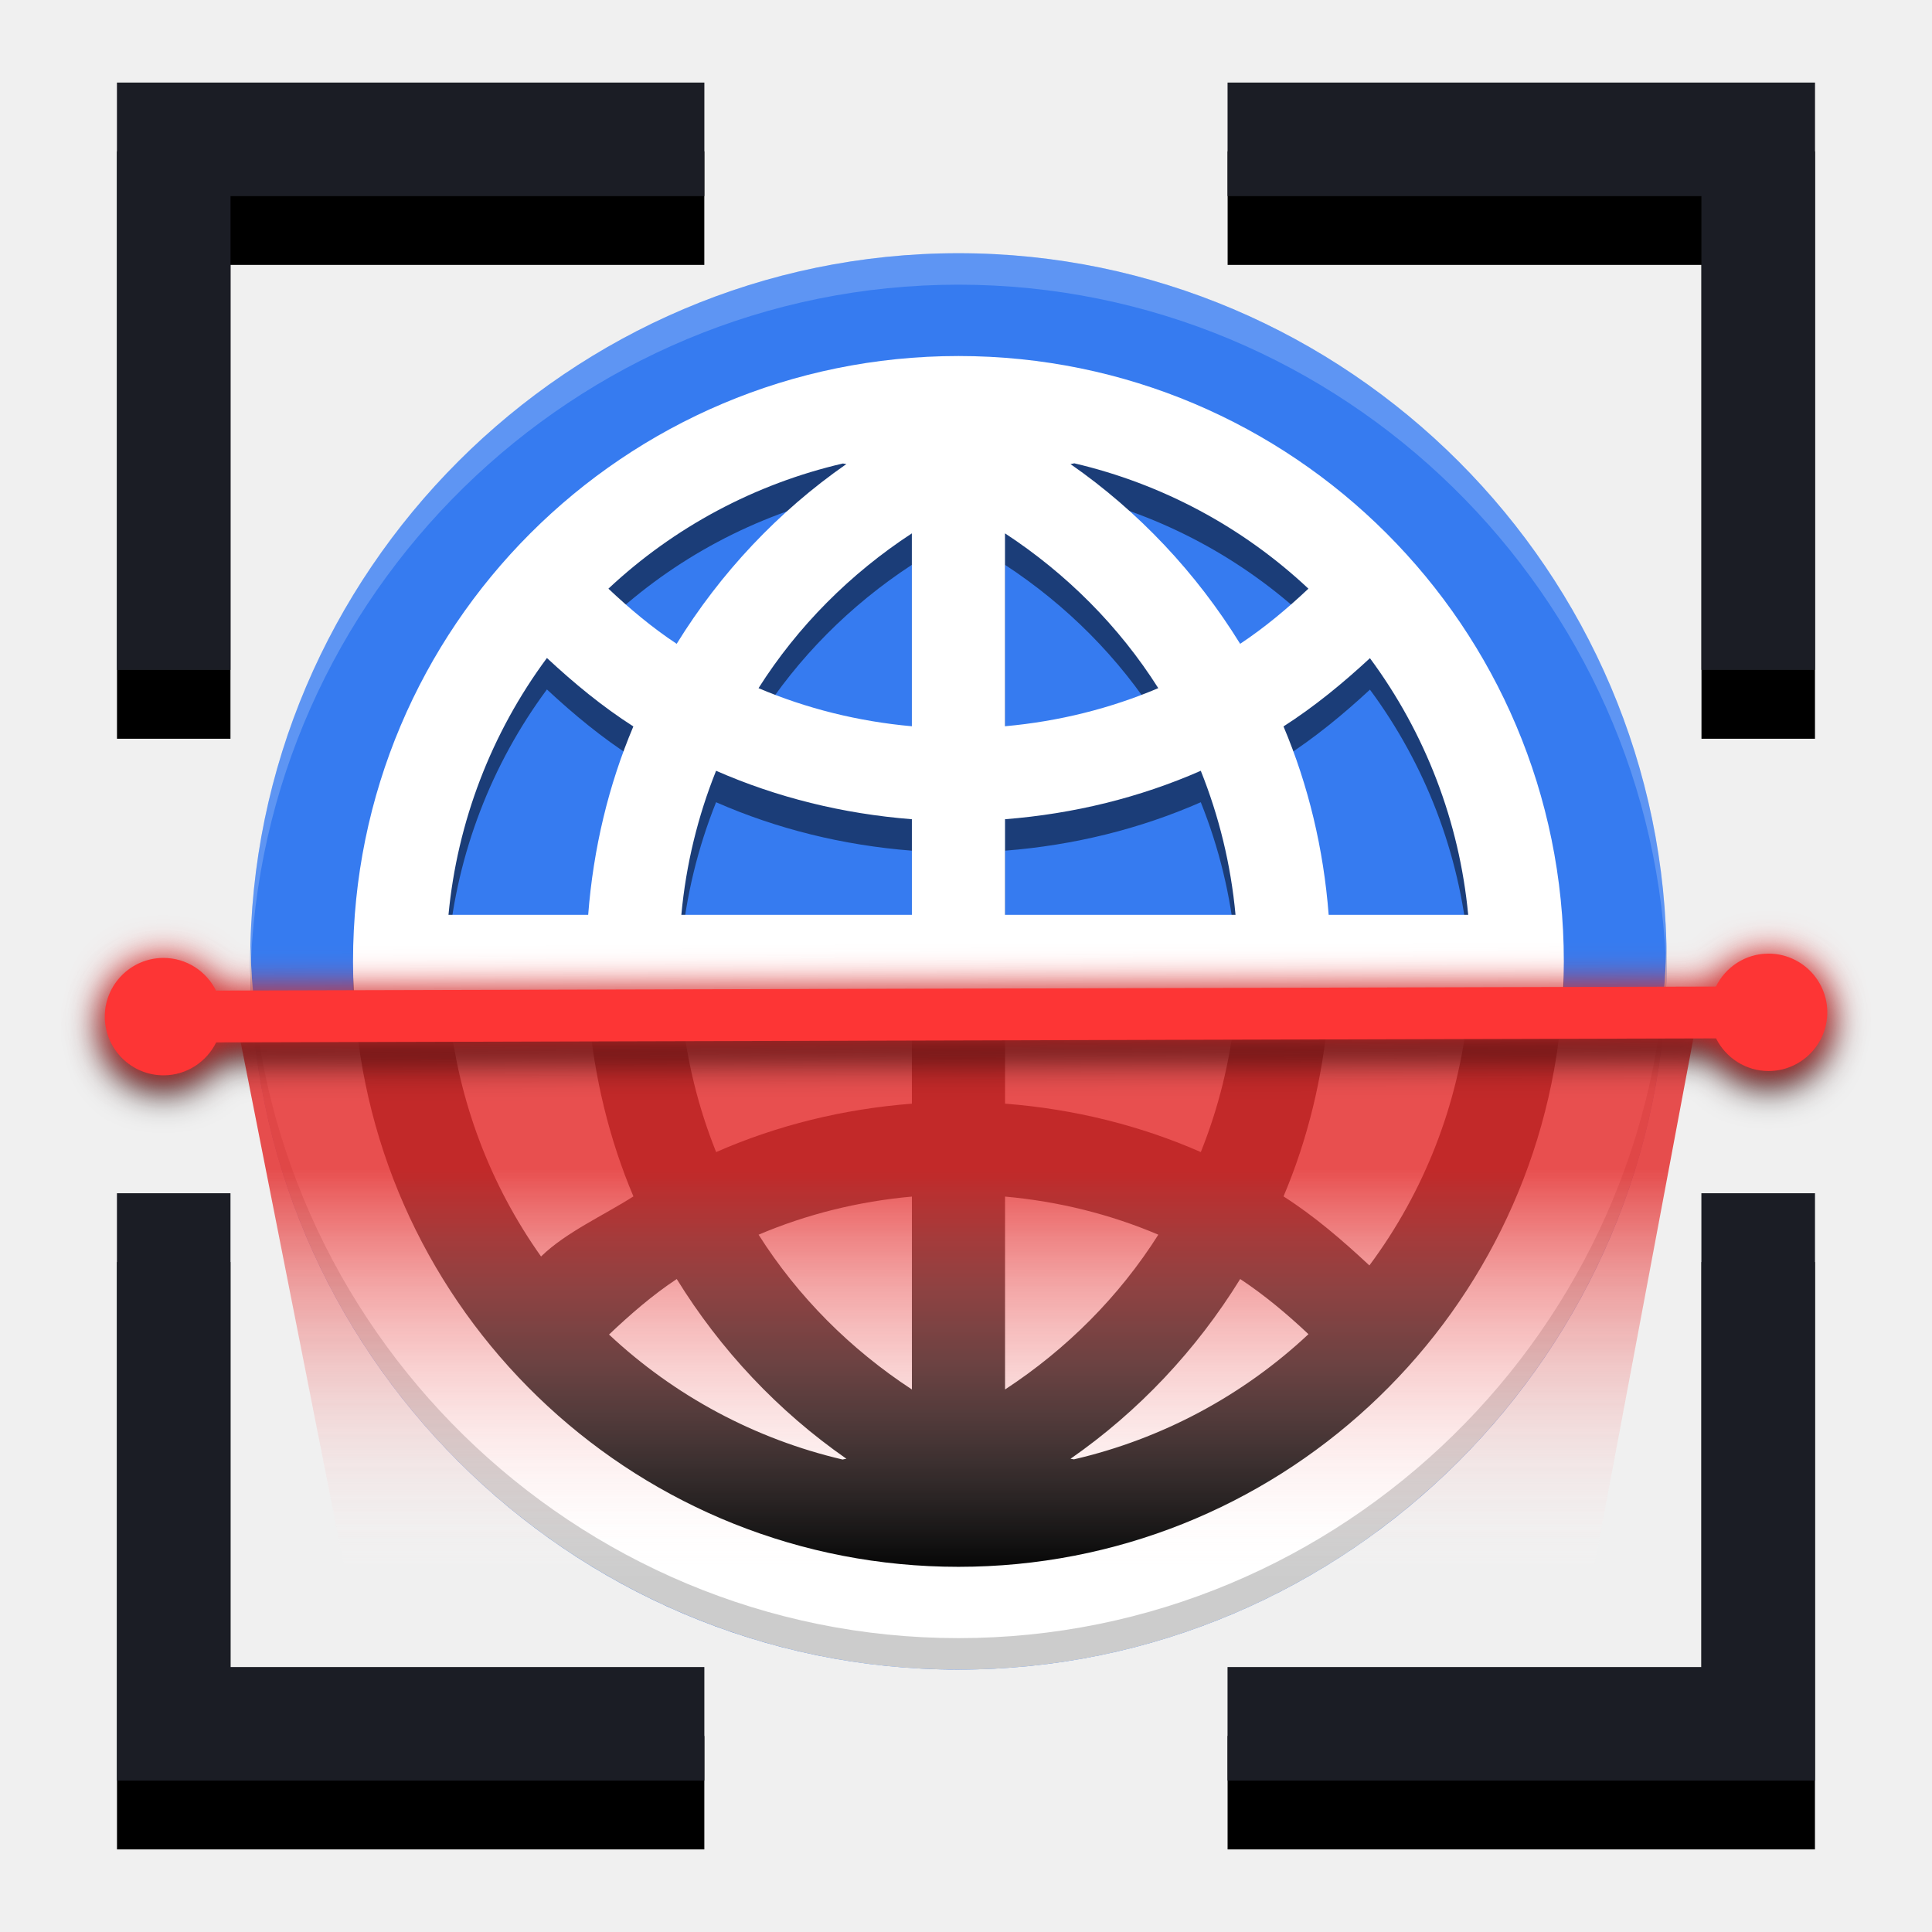
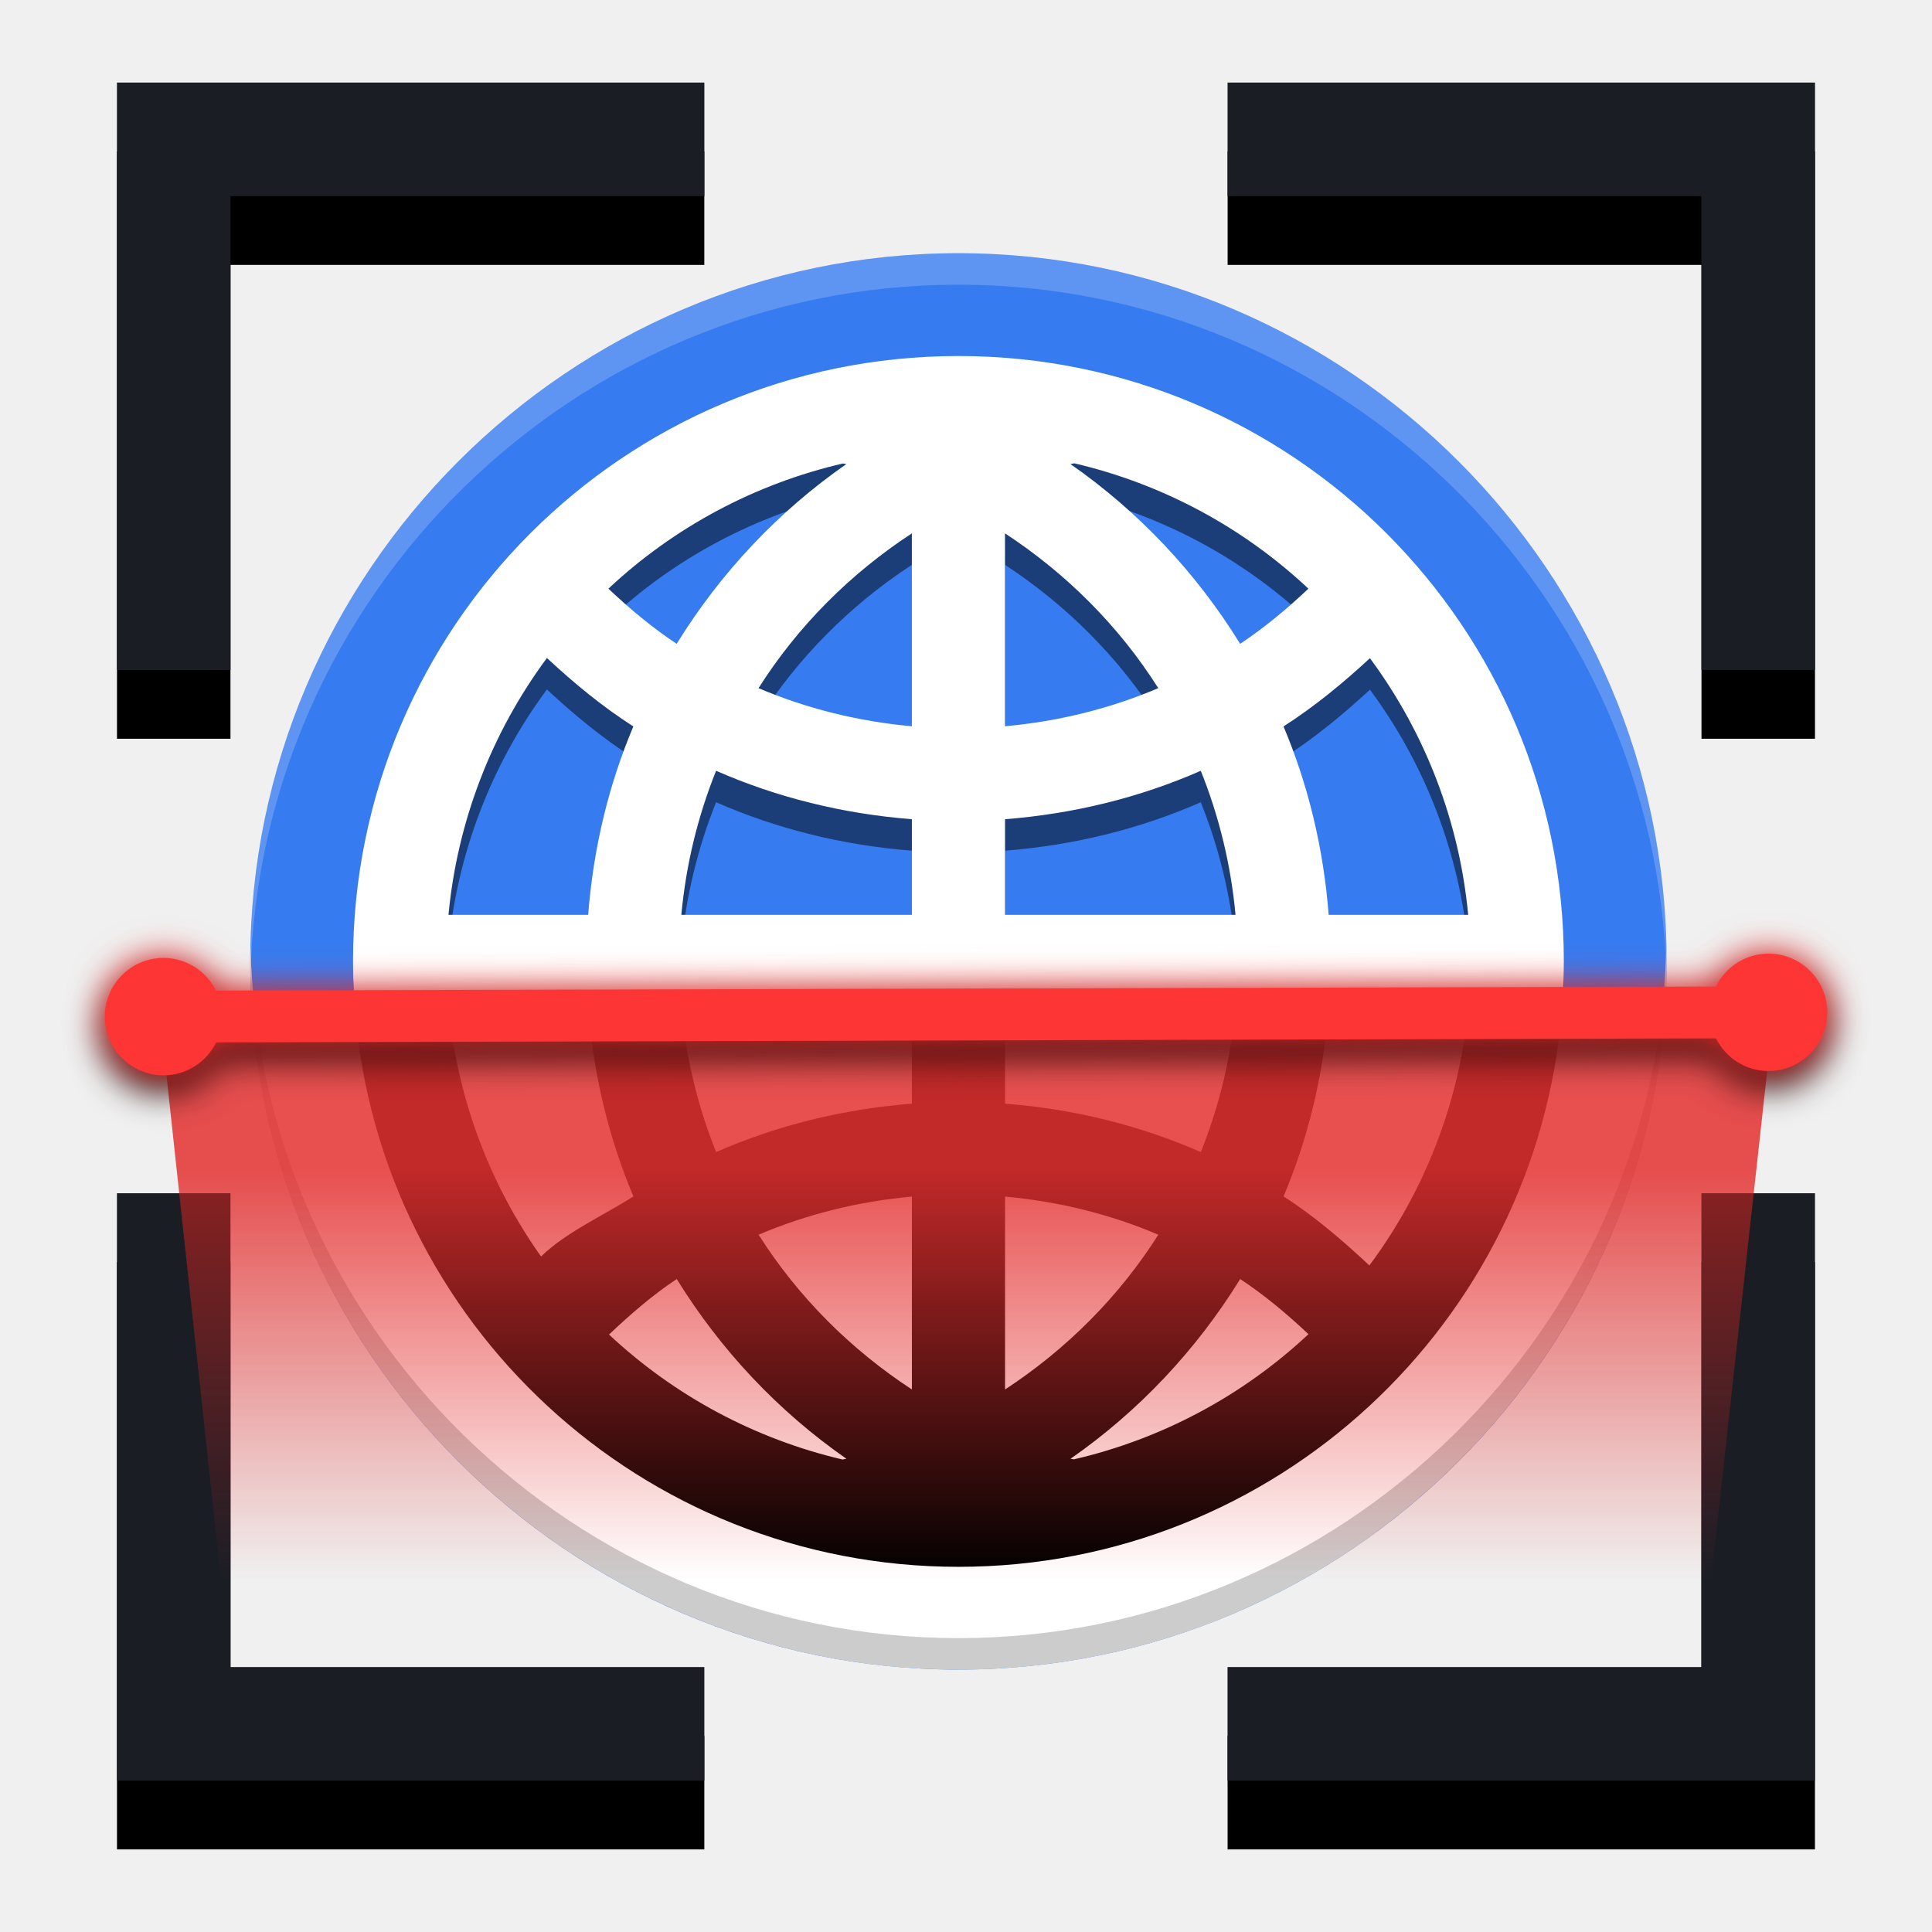
<svg xmlns="http://www.w3.org/2000/svg" width="512" height="512" version="1.1" viewBox="0 0 135.47 135.47">
  <defs>
    <linearGradient id="b" x1="969.23" x2="969.23" y1="1072.3" y2="817.88" gradientTransform="matrix(.11204 0 0 -.1131 -41.202 203.25)" gradientUnits="userSpaceOnUse">
      <stop stop-color="#e43030" offset="0" />
-       <stop stop-color="#fff" stop-opacity="0" offset="1" />
+       <stop stop-color="#e43030" stop-opacity="0" offset="1" />
    </linearGradient>
    <filter id="a" x="-.026" y="-.364" width="1.051" height="1.727" color-interpolation-filters="sRGB">
      <feGaussianBlur stdDeviation="1.293" />
    </filter>
  </defs>
  <path d="m8.203 10.617v41.184h7.957v-33.224h33.226v-7.959zm77.877 0v7.959h33.226v33.224h7.959v-41.184zm-77.877 77.879v41.184h41.184v-7.957h-33.226v-33.226zm111.1 0v33.226h-33.226v7.957h41.186v-41.184z" color="#000000" color-rendering="auto" dominant-baseline="auto" image-rendering="auto" shape-rendering="auto" solid-color="#000000" stop-color="#000000" style="font-feature-settings:normal;font-variant-alternates:normal;font-variant-caps:normal;font-variant-east-asian:normal;font-variant-ligatures:normal;font-variant-numeric:normal;font-variant-position:normal;font-variation-settings:normal;inline-size:0;isolation:auto;mix-blend-mode:normal;shape-margin:0;shape-padding:0;text-decoration-color:#000000;text-decoration-line:none;text-decoration-style:solid;text-indent:0;text-orientation:mixed;text-transform:none;white-space:normal" />
  <path d="m67.204 17.755c-27.296 0-49.658 22.364-49.658 49.658s22.364 49.658 49.658 49.658 49.658-22.363 49.658-49.658c0-27.296-22.363-49.658-49.658-49.658z" color="#000000" color-rendering="auto" dominant-baseline="auto" fill="#367bf0" image-rendering="auto" shape-rendering="auto" solid-color="#000000" stroke-width="1.095" style="font-feature-settings:normal;font-variant-alternates:normal;font-variant-caps:normal;font-variant-ligatures:normal;font-variant-numeric:normal;font-variant-position:normal;isolation:auto;mix-blend-mode:normal;shape-padding:0;text-decoration-color:#000000;text-decoration-line:none;text-decoration-style:solid;text-indent:0;text-orientation:mixed;text-transform:none;white-space:normal" />
  <path d="m67.204 27.17c-23.445 0-42.45 19.004-42.45 42.45 0 23.444 19.004 42.45 42.45 42.45 23.444 0 42.45-19.004 42.45-42.45 0-23.445-19.004-42.45-42.45-42.45zm8.123 7.523c6.15 1.437 11.813 4.468 16.418 8.79-1.494 1.405-3.07 2.73-4.787 3.867-3.068-4.97-7.111-9.273-11.898-12.604 0.091-0.019 0.183-0.026 0.268-0.053zm-16.223 0.013c0.079 0.021 0.163 0.021 0.242 0.04-4.787 3.331-8.831 7.634-11.898 12.604-1.724-1.137-3.293-2.462-4.787-3.867 4.613-4.322 10.284-7.349 16.444-8.778zm4.834 4.898v13.527c-3.782-0.341-7.4-1.248-10.751-2.672 2.755-4.349 6.439-8.032 10.751-10.854zm6.531 0c4.309 2.823 7.994 6.505 10.748 10.854-3.35 1.424-6.969 2.332-10.748 2.672zm-32.12 8.739c1.888 1.756 3.873 3.401 6.061 4.8-1.737 4.107-2.808 8.56-3.167 13.21h-9.796c0.617-6.52 3.004-12.749 6.903-18.01zm57.709 0.013c3.892 5.259 6.276 11.484 6.89 17.997h-9.783c-0.359-4.649-1.431-9.103-3.167-13.21 2.181-1.399 4.173-3.038 6.061-4.787zm-45.846 7.896c4.258 1.869 8.881 3.017 13.728 3.397v6.705h-16.165c0.327-3.539 1.163-6.928 2.436-10.102zm33.986 0c1.273 3.174 2.109 6.563 2.436 10.102h-16.163v-6.705c4.845-0.38 9.469-1.528 13.727-3.397zm-52.735 16.635h9.783c0.359 4.649 1.431 9.103 3.167 13.21-2.103 1.346-4.715 2.502-6.477 4.213-3.65-5.14-5.883-11.15-6.473-17.424zm16.314 0h16.165v6.707c-4.847 0.378-9.47 1.526-13.728 3.395-1.273-3.174-2.109-6.563-2.436-10.102zm22.696 0h16.162c-0.328 3.54-1.163 6.928-2.436 10.102-4.258-1.869-8.881-3.017-13.727-3.395zm22.693 0h9.796c-0.62 6.537-3.021 12.78-6.943 18.05-1.886-1.758-3.833-3.442-6.02-4.84 1.737-4.107 2.808-8.56 3.167-13.21zm-29.224 13.223v13.527c-4.311-2.823-7.995-6.505-10.751-10.854 3.35-1.424 6.969-2.332 10.751-2.672zm6.531 0c3.78 0.341 7.398 1.248 10.748 2.672-2.755 4.349-6.439 8.032-10.748 10.854zm-23.021 5.78c3.068 4.97 7.111 9.273 11.898 12.604-0.091 0.019-0.183 0.026-0.268 0.053-6.133-1.435-11.781-4.458-16.379-8.764 1.49-1.409 3.031-2.755 4.749-3.892zm39.51 0c1.718 1.137 3.293 2.462 4.787 3.867-4.613 4.322-10.284 7.349-16.444 8.778-0.079-0.021-0.163-0.021-0.242-0.04 4.787-3.331 8.831-7.634 11.898-12.604z" opacity=".5" stroke-width="1.095" />
  <path d="m17.558 66.309c3.36e-4 0.015 0.001 0.03 0.002 0.045 3.45e-4 -0.015 7.7e-5 -0.03 4.31e-4 -0.045zm0.002 0.045c-0.008 0.352-0.014 0.705-0.014 1.058 0 21.936 14.447 40.684 34.287 47.2 0.002 7.4e-4 0.005 2e-3 0.007 3e-3 0.8 0.263 1.608 0.505 2.424 0.727 0.082 0.022 0.163 0.045 0.246 0.067 0.223 0.06 0.447 0.117 0.672 0.174 0.119 0.03 0.238 0.059 0.358 0.088 0.217 0.053 0.433 0.106 0.652 0.156 0.089 0.02 0.178 0.039 0.268 0.059 0.216 0.048 0.432 0.097 0.649 0.142 0.162 0.034 0.325 0.065 0.487 0.098 0.195 0.039 0.392 0.077 0.588 0.114 0.164 0.031 0.329 0.06 0.494 0.089 0.245 0.043 0.49 0.084 0.736 0.123 0.108 0.017 0.215 0.036 0.322 0.052 0.364 0.056 0.73 0.107 1.097 0.155 0.08 0.01 0.159 0.02 0.239 0.03 0.302 0.038 0.604 0.072 0.908 0.105 0.098 0.011 0.196 0.021 0.295 0.031 0.374 0.037 0.748 0.072 1.125 0.101 0.4 0.031 0.803 0.056 1.206 0.077 0.054 3e-3 0.108 5e-3 0.161 7e-3 0.344 0.017 0.689 0.03 1.035 0.04 0.069 2e-3 0.139 4e-3 0.208 5e-3 0.397 9e-3 0.795 0.016 1.195 0.016 7.385 0 14.409-1.639 20.726-4.568 1.17e-4 -7e-5 3.2e-4 5e-5 4.37e-4 0 0.824-0.382 1.635-0.787 2.435-1.212 1.599-0.851 3.146-1.786 4.636-2.8h4.21e-4c0.015-0.011 0.03-0.021 0.046-0.032 0.345-0.235 0.685-0.475 1.024-0.719 0.078-0.056 0.155-0.113 0.232-0.17 0.275-0.201 0.548-0.403 0.819-0.609 0.097-0.073 0.192-0.147 0.288-0.222 0.264-0.203 0.525-0.409 0.785-0.618 0.082-0.066 0.163-0.131 0.246-0.198 0.284-0.231 0.565-0.464 0.842-0.702 0.055-0.047 0.111-0.093 0.165-0.141 0.333-0.286 0.663-0.576 0.989-0.87 0.682-0.617 1.347-1.254 1.995-1.907l4e-3 -4e-3c4e-3 -4e-3 6e-3 -7e-3 0.01-0.011 0.31-0.313 0.615-0.631 0.917-0.951 0.028-0.029 0.054-0.059 0.082-0.088 0.286-0.306 0.569-0.616 0.848-0.93 0.02-0.023 0.041-0.046 0.061-0.069 7.769-8.772 12.506-20.283 12.506-32.84 0-0.368-6e-3 -0.737-0.014-1.103-0.035 1.584-0.148 3.149-0.33 4.694l-98.599 0.264c-0.199-1.616-0.319-3.255-0.358-4.913z" fill="#fff" stroke-width=".221" style="font-feature-settings:normal;font-variant-alternates:normal;font-variant-caps:normal;font-variant-ligatures:normal;font-variant-numeric:normal;font-variant-position:normal;isolation:auto;mix-blend-mode:normal;shape-padding:0;text-decoration-color:#000000;text-decoration-line:none;text-decoration-style:solid;text-indent:0;text-orientation:mixed;text-transform:none;white-space:normal" />
  <path d="m67.203 117.07c-27.296 0-49.657-22.363-49.657-49.657 0-0.368 0.006-0.737 0.014-1.103 0.593 26.791 22.717 48.554 49.644 48.554 26.925 0 49.05-21.762 49.644-48.554 9e-3 0.367 0.014 0.735 0.014 1.103 0 27.296-22.363 49.657-49.657 49.657z" opacity=".2" stroke-width="1.095" style="font-feature-settings:normal;font-variant-alternates:normal;font-variant-caps:normal;font-variant-ligatures:normal;font-variant-numeric:normal;font-variant-position:normal;isolation:auto;mix-blend-mode:normal;shape-padding:0;text-decoration-color:#000000;text-decoration-line:none;text-decoration-style:solid;text-indent:0;text-orientation:mixed;text-transform:none;white-space:normal" />
  <path d="m67.204 24.964c-23.445 0-42.45 19.004-42.45 42.45 0 23.444 19.004 42.45 42.45 42.45 23.444 0 42.45-19.004 42.45-42.45 0-23.445-19.004-42.45-42.45-42.45zm8.123 7.523c6.15 1.437 11.813 4.468 16.418 8.79-1.494 1.405-3.07 2.73-4.787 3.867-3.068-4.97-7.111-9.273-11.898-12.604 0.091-0.019 0.183-0.026 0.268-0.053zm-16.223 0.013c0.079 0.021 0.163 0.021 0.242 0.04-4.787 3.331-8.831 7.634-11.898 12.604-1.724-1.137-3.293-2.462-4.787-3.867 4.613-4.322 10.284-7.349 16.444-8.778zm4.834 4.898v13.527c-3.782-0.341-7.4-1.248-10.751-2.672 2.755-4.349 6.439-8.032 10.751-10.854zm6.531 0c4.309 2.823 7.994 6.505 10.748 10.854-3.35 1.424-6.969 2.332-10.748 2.672zm-32.12 8.739c1.888 1.756 3.873 3.401 6.061 4.8-1.737 4.107-2.808 8.56-3.167 13.21h-9.796c0.617-6.52 3.004-12.749 6.903-18.01zm57.709 0.013c3.892 5.259 6.276 11.484 6.89 17.997h-9.783c-0.359-4.649-1.431-9.103-3.167-13.21 2.181-1.399 4.173-3.038 6.061-4.787zm-45.846 7.896c4.258 1.869 8.881 3.017 13.728 3.397v6.705h-16.165c0.327-3.539 1.163-6.928 2.436-10.102zm33.986 0c1.273 3.174 2.109 6.563 2.436 10.102h-16.162v-6.705c4.845-0.38 9.469-1.528 13.727-3.397zm-52.735 16.635h9.783c0.359 4.649 1.431 9.103 3.167 13.21-2.103 1.346-4.715 2.502-6.477 4.213-3.65-5.14-5.883-11.15-6.473-17.424zm16.314 0h16.165v6.707c-4.847 0.378-9.47 1.526-13.728 3.395-1.273-3.174-2.109-6.563-2.436-10.102zm22.696 0h16.162c-0.328 3.539-1.163 6.928-2.436 10.102-4.258-1.869-8.881-3.017-13.727-3.395zm22.693 0h9.796c-0.62 6.537-3.021 12.78-6.943 18.05-1.886-1.758-3.833-3.442-6.02-4.84 1.737-4.107 2.808-8.56 3.167-13.21zm-29.224 13.223v13.527c-4.311-2.823-7.995-6.505-10.751-10.854 3.35-1.424 6.969-2.332 10.751-2.672zm6.531 0c3.78 0.341 7.398 1.248 10.748 2.672-2.755 4.349-6.439 8.032-10.748 10.854zm-23.021 5.78c3.068 4.97 7.111 9.273 11.898 12.604-0.091 0.019-0.183 0.025-0.268 0.053-6.133-1.435-11.781-4.458-16.379-8.764 1.49-1.409 3.031-2.755 4.749-3.892zm39.51 0c1.718 1.137 3.293 2.462 4.787 3.867-4.613 4.322-10.284 7.349-16.444 8.778-0.079-0.021-0.163-0.021-0.242-0.04 4.787-3.331 8.831-7.634 11.898-12.604z" fill="#fff" stroke-width=".834" />
  <path d="m67.203 17.755c-27.296 0-49.657 22.363-49.657 49.657 0 0.368 0.006 0.737 0.014 1.103 0.593-26.791 22.717-48.554 49.644-48.554 26.925 0 49.05 21.762 49.644 48.554 9e-3 -0.367 0.014-0.735 0.014-1.103 0-27.296-22.363-49.657-49.657-49.657z" fill="#fff" opacity=".2" stroke-width="1.095" style="font-feature-settings:normal;font-variant-alternates:normal;font-variant-caps:normal;font-variant-ligatures:normal;font-variant-numeric:normal;font-variant-position:normal;isolation:auto;mix-blend-mode:normal;shape-padding:0;text-decoration-color:#000000;text-decoration-line:none;text-decoration-style:solid;text-indent:0;text-orientation:mixed;text-transform:none;white-space:normal" />
  <path d="m24.906 70.997c1.819 21.767 20.06 38.867 42.298 38.867 22.237 0 40.479-17.099 42.298-38.867h-6.575c-0.667 6.422-3.049 12.549-6.907 17.734-1.886-1.758-3.833-3.442-6.02-4.84 1.697-4.014 2.757-8.359 3.14-12.894h-6.536c-0.347 3.425-1.169 6.706-2.404 9.785-4.258-1.869-8.881-3.017-13.727-3.395l4.37e-4 -6.39h-6.531v6.391c-4.847 0.378-9.47 1.526-13.728 3.395-1.235-3.079-2.057-6.361-2.404-9.786h-6.536c0.383 4.535 1.443 8.88 3.14 12.893-2.103 1.346-4.715 2.502-6.477 4.213-3.588-5.053-5.803-10.948-6.438-17.106zm45.567 12.906c3.78 0.341 7.398 1.248 10.748 2.672-2.755 4.349-6.439 8.032-10.748 10.854zm-6.531 4.26e-4v13.526c-4.311-2.823-7.995-6.505-10.75-10.854 3.35-1.424 6.968-2.332 10.75-2.672zm-16.49 5.78c3.068 4.97 7.111 9.273 11.899 12.604-0.091 0.019-0.183 0.025-0.268 0.053-6.133-1.435-11.78-4.458-16.379-8.764 1.49-1.409 3.031-2.755 4.749-3.893zm39.509 0h4.39e-4c1.718 1.137 3.293 2.462 4.787 3.867-4.613 4.322-10.284 7.349-16.444 8.778-0.079-0.021-0.163-0.021-0.242-0.04 4.787-3.331 8.831-7.634 11.898-12.604z" stroke-width=".221" />
-   <path d="m25.685 117.71-9.166-46.44 102.56-0.275-8.678 46.217z" fill="url(#b)" fill-rule="evenodd" opacity=".85" stroke-width=".456" />
  <path d="m8.203 5.79v41.183h7.957v-33.223h33.226v-7.959h-41.182zm77.876 0v7.959h33.226v33.223h7.959v-41.182h-41.185zm-77.876 77.879v41.183h41.182v-7.957h-33.226v-33.226h-7.957zm111.1 0v33.227h-33.226v7.957h41.185v-41.182h-7.959z" color="#000000" color-rendering="auto" dominant-baseline="auto" fill="#272a34" image-rendering="auto" shape-rendering="auto" solid-color="#000000" stop-color="#000000" stroke-width=".265" style="font-feature-settings:normal;font-variant-alternates:normal;font-variant-caps:normal;font-variant-east-asian:normal;font-variant-ligatures:normal;font-variant-numeric:normal;font-variant-position:normal;font-variation-settings:normal;inline-size:0;isolation:auto;mix-blend-mode:normal;shape-margin:0;shape-padding:0;text-decoration-color:#000000;text-decoration-line:none;text-decoration-style:solid;text-indent:0;text-orientation:mixed;text-transform:none;white-space:normal" />
+   <path d="m16.159 116.9-4.932-45.626 113.14-0.275-5.067 45.901z" fill="url(#b)" fill-rule="evenodd" opacity=".85" stroke-width=".456" />
  <path d="m124 67.925c-1.616 0.004-3.012 0.948-3.682 2.311l-105.17 0.281c-0.677-1.358-2.079-2.295-3.695-2.29-2.267 6e-3 -4.112 1.859-4.106 4.127 0.006 2.267 1.861 4.112 4.129 4.106 1.615-0.004 3.012-0.948 3.682-2.31l105.17-0.282c0.677 1.357 2.078 2.294 3.693 2.29 2.267-6e-3 4.113-1.859 4.107-4.127-6e-3 -2.267-1.86-4.112-4.127-4.106z" color="#000000" color-rendering="auto" dominant-baseline="auto" filter="url(#a)" image-rendering="auto" shape-rendering="auto" solid-color="#000000" stop-color="#000000" style="font-feature-settings:normal;font-variant-alternates:normal;font-variant-caps:normal;font-variant-east-asian:normal;font-variant-ligatures:normal;font-variant-numeric:normal;font-variant-position:normal;font-variation-settings:normal;inline-size:0;isolation:auto;mix-blend-mode:normal;shape-margin:0;shape-padding:0;text-decoration-color:#000000;text-decoration-line:none;text-decoration-style:solid;text-indent:0;text-orientation:mixed;text-transform:none;white-space:normal" />
  <path d="m124 66.867c-1.616 0.004-3.012 0.948-3.682 2.311l-105.17 0.281c-0.677-1.358-2.079-2.295-3.695-2.29-2.267 6e-3 -4.112 1.859-4.106 4.127 0.006 2.267 1.861 4.112 4.129 4.106 1.615-0.004 3.012-0.948 3.682-2.31l105.17-0.282c0.677 1.357 2.078 2.294 3.693 2.29 2.267-6e-3 4.113-1.859 4.107-4.127-6e-3 -2.267-1.86-4.112-4.127-4.106z" color="#000000" color-rendering="auto" dominant-baseline="auto" fill="#fd3535" filter="url(#a)" image-rendering="auto" shape-rendering="auto" solid-color="#000000" stop-color="#000000" style="font-feature-settings:normal;font-variant-alternates:normal;font-variant-caps:normal;font-variant-east-asian:normal;font-variant-ligatures:normal;font-variant-numeric:normal;font-variant-position:normal;font-variation-settings:normal;inline-size:0;isolation:auto;mix-blend-mode:normal;shape-margin:0;shape-padding:0;text-decoration-color:#000000;text-decoration-line:none;text-decoration-style:solid;text-indent:0;text-orientation:mixed;text-transform:none;white-space:normal" />
  <path d="m124 66.867c-1.616 0.004-3.012 0.948-3.682 2.311l-105.17 0.281c-0.677-1.358-2.079-2.295-3.695-2.29-2.267 6e-3 -4.112 1.859-4.106 4.127 0.006 2.267 1.861 4.112 4.129 4.106 1.615-0.004 3.012-0.948 3.682-2.31l105.17-0.282c0.677 1.357 2.078 2.294 3.693 2.29 2.267-6e-3 4.113-1.859 4.107-4.127-6e-3 -2.267-1.86-4.112-4.127-4.106z" color="#000000" color-rendering="auto" dominant-baseline="auto" fill="#fd3535" image-rendering="auto" shape-rendering="auto" solid-color="#000000" stop-color="#000000" style="font-feature-settings:normal;font-variant-alternates:normal;font-variant-caps:normal;font-variant-east-asian:normal;font-variant-ligatures:normal;font-variant-numeric:normal;font-variant-position:normal;font-variation-settings:normal;inline-size:0;isolation:auto;mix-blend-mode:normal;shape-margin:0;shape-padding:0;text-decoration-color:#000000;text-decoration-line:none;text-decoration-style:solid;text-indent:0;text-orientation:mixed;text-transform:none;white-space:normal" />
  <path d="m8.203 5.79v41.183h7.957v-33.223h33.226v-7.959h-41.182zm77.876 0v7.959h33.226v33.223h7.959v-41.182h-41.185zm-77.876 77.879v41.183h41.182v-7.957h-33.226v-33.226h-7.957zm111.1 0v33.227h-33.226v7.957h41.185v-41.182h-7.959z" color="#000000" color-rendering="auto" dominant-baseline="auto" image-rendering="auto" opacity=".3" shape-rendering="auto" solid-color="#000000" stop-color="#000000" stroke-width=".265" style="font-feature-settings:normal;font-variant-alternates:normal;font-variant-caps:normal;font-variant-east-asian:normal;font-variant-ligatures:normal;font-variant-numeric:normal;font-variant-position:normal;font-variation-settings:normal;inline-size:0;isolation:auto;mix-blend-mode:normal;shape-margin:0;shape-padding:0;text-decoration-color:#000000;text-decoration-line:none;text-decoration-style:solid;text-indent:0;text-orientation:mixed;text-transform:none;white-space:normal" />
</svg>
